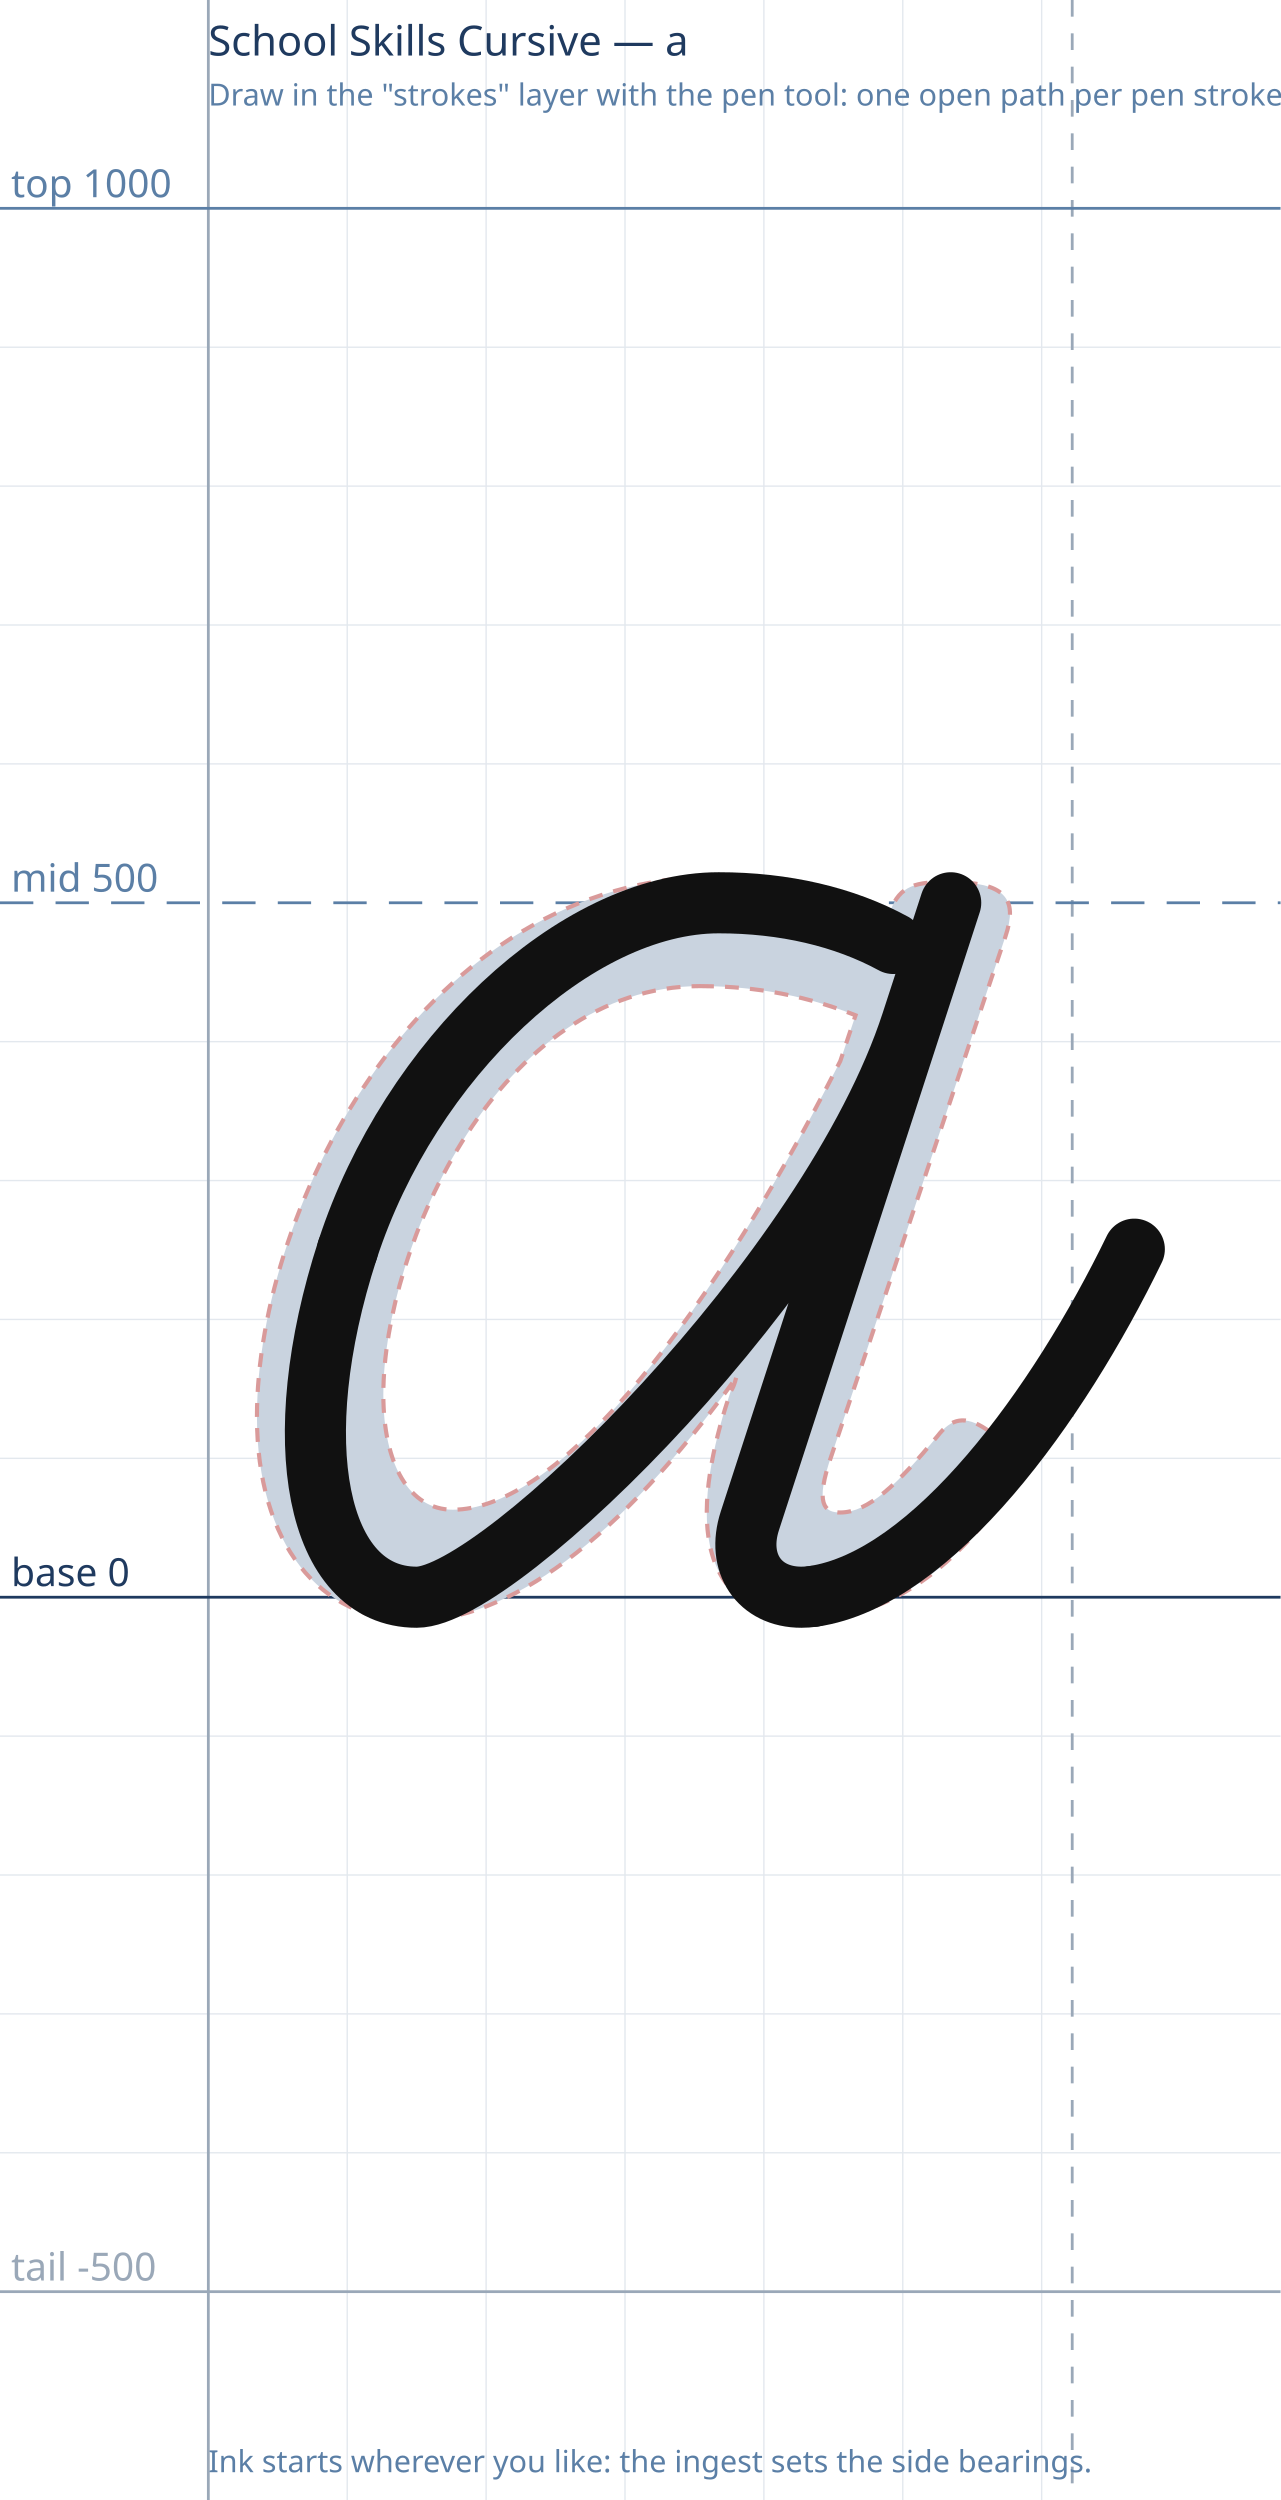
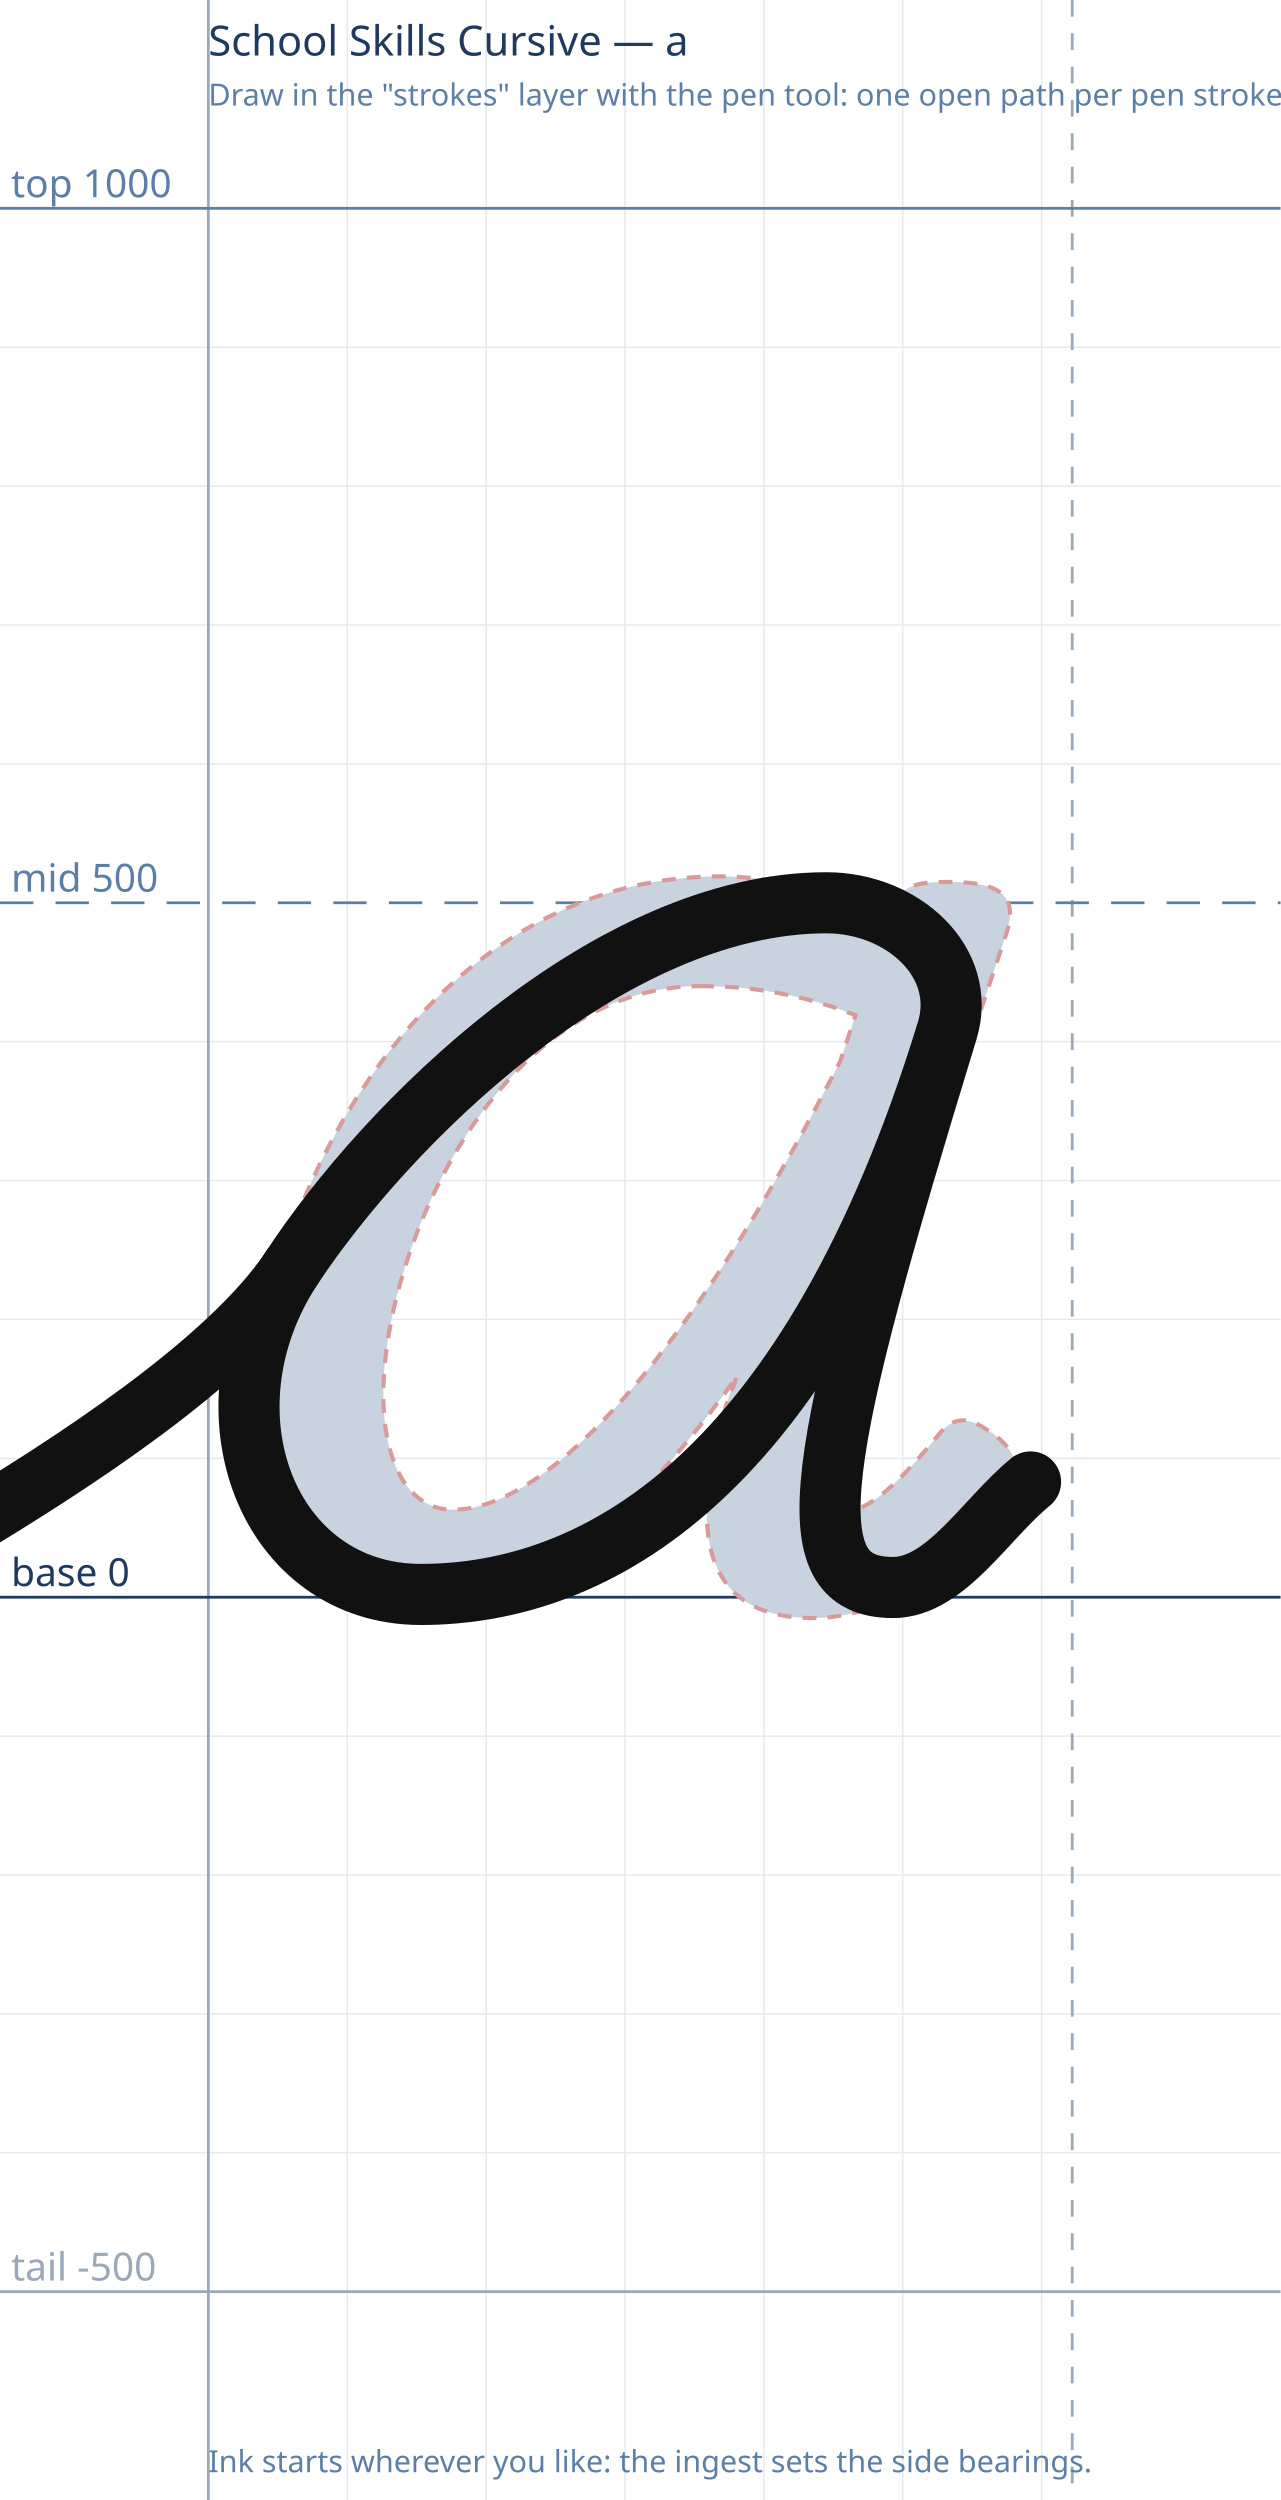
<svg xmlns="http://www.w3.org/2000/svg" width="461" height="900" viewBox="0 0 922 1800" data-hand="cursive" data-glyph="a" data-units="1000" data-origin="150" data-baseline="1150">
  <g id="ruling">
    <line x1="0" y1="1550" x2="922" y2="1550" stroke="#e3e8ee" stroke-width="1" />
    <line x1="0" y1="1450" x2="922" y2="1450" stroke="#e3e8ee" stroke-width="1" />
    <line x1="0" y1="1350" x2="922" y2="1350" stroke="#e3e8ee" stroke-width="1" />
    <line x1="0" y1="1250" x2="922" y2="1250" stroke="#e3e8ee" stroke-width="1" />
    <line x1="0" y1="1050" x2="922" y2="1050" stroke="#e3e8ee" stroke-width="1" />
    <line x1="0" y1="950" x2="922" y2="950" stroke="#e3e8ee" stroke-width="1" />
    <line x1="0" y1="850" x2="922" y2="850" stroke="#e3e8ee" stroke-width="1" />
    <line x1="0" y1="750" x2="922" y2="750" stroke="#e3e8ee" stroke-width="1" />
    <line x1="0" y1="550" x2="922" y2="550" stroke="#e3e8ee" stroke-width="1" />
    <line x1="0" y1="450" x2="922" y2="450" stroke="#e3e8ee" stroke-width="1" />
    <line x1="0" y1="350" x2="922" y2="350" stroke="#e3e8ee" stroke-width="1" />
    <line x1="0" y1="250" x2="922" y2="250" stroke="#e3e8ee" stroke-width="1" />
    <line x1="150" y1="0" x2="150" y2="1800" stroke="#e3e8ee" stroke-width="1" />
    <line x1="250" y1="0" x2="250" y2="1800" stroke="#e3e8ee" stroke-width="1" />
    <line x1="350" y1="0" x2="350" y2="1800" stroke="#e3e8ee" stroke-width="1" />
    <line x1="450" y1="0" x2="450" y2="1800" stroke="#e3e8ee" stroke-width="1" />
    <line x1="550" y1="0" x2="550" y2="1800" stroke="#e3e8ee" stroke-width="1" />
    <line x1="650" y1="0" x2="650" y2="1800" stroke="#e3e8ee" stroke-width="1" />
    <line x1="750" y1="0" x2="750" y2="1800" stroke="#e3e8ee" stroke-width="1" />
    <line x1="150" y1="0" x2="150" y2="1800" stroke="#9aa8b8" stroke-width="2" />
    <line x1="772" y1="0" x2="772" y2="1800" stroke="#9aa8b8" stroke-width="2" stroke-dasharray="12 12" />
    <line x1="0" y1="150" x2="922" y2="150" stroke="#5b7fa6" stroke-width="2" />
    <text x="8" y="142" font-family="sans-serif" font-size="28" fill="#5b7fa6">top 1000</text>
    <line x1="0" y1="650" x2="922" y2="650" stroke="#5b7fa6" stroke-width="2" stroke-dasharray="24 16" />
    <text x="8" y="642" font-family="sans-serif" font-size="28" fill="#5b7fa6">mid 500</text>
    <line x1="0" y1="1150" x2="922" y2="1150" stroke="#1f3a5f" stroke-width="2" />
    <text x="8" y="1142" font-family="sans-serif" font-size="28" fill="#1f3a5f">base 0</text>
    <line x1="0" y1="1650" x2="922" y2="1650" stroke="#9aa8b8" stroke-width="2" />
    <text x="8" y="1642" font-family="sans-serif" font-size="28" fill="#9aa8b8">tail -500</text>
  </g>
  <g id="outline-body">
    <path d="M 530 992 C 529 996 528 999 526 1002 C 505 1065 485 1165 585 1165 C 658 1165 709 1100 728 1069 C 735 1056 731 1042 710 1029 C 695 1019 685 1021 675 1034 C 646 1069 625 1089 605 1089 C 594 1089 586 1084 599 1047 L 724 674 C 733 647 724 635 683 635 C 660 635 648 637 641 656 L 640 660 C 600 641 555 631 518 631 C 306 631 185 867 185 1020 C 185 1111 230 1167 298 1167 C 366 1167 445 1110 530 992 Z M 504 710 C 535 710 573 714 616 731 L 605 764 C 499 972 396 1087 326 1087 C 295 1087 276 1055 276 1004 C 276 897 360 710 504 710 Z" fill="#c9d3df" fill-rule="evenodd" />
  </g>
  <g id="outline-reach">
    <path d="M 530 992 C 529 996 528 999 526 1002 C 505 1065 485 1165 585 1165 C 658 1165 709 1100 728 1069 C 735 1056 731 1042 710 1029 C 695 1019 685 1021 675 1034 C 646 1069 625 1089 605 1089 C 594 1089 586 1084 599 1047 L 724 674 C 733 647 724 635 683 635 C 660 635 648 637 641 656 L 640 660 C 600 641 555 631 518 631 C 306 631 185 867 185 1020 C 185 1111 230 1167 298 1167 C 366 1167 445 1110 530 992 Z M 504 710 C 535 710 573 714 616 731 L 605 764 C 499 972 396 1087 326 1087 C 295 1087 276 1055 276 1004 C 276 897 360 710 504 710 Z" fill="none" stroke="#d99a9a" stroke-width="3" stroke-dasharray="10 8" fill-rule="evenodd" />
  </g>
  <g id="notes">
    <text x="150" y="40" font-family="sans-serif" font-size="30" fill="#1f3a5f">School Skills Cursive — a</text>
    <text x="150" y="76" font-family="sans-serif" font-size="22" fill="#5b7fa6">Draw in the "strokes" layer with the pen tool: one open path per pen stroke, in the order the pen makes them. Grey is the shape; red dashes are how far the tall or hanging part goes.</text>
    <text x="150" y="1780" font-family="sans-serif" font-size="22" fill="#5b7fa6">Ink starts wherever you like: the ingest sets the side bearings.</text>
  </g>
  <g id="strokes">
-     <path id="top" d="M 643.2 679.3 C 607.8 660 564.6 650 517.5 650 C 414.7 650 295.1 761.9 250.2 900" fill="none" stroke="#111" stroke-width="44" stroke-linecap="round" stroke-linejoin="round" />
-     <path id="body" d="M 250.2 900 C 205.4 1038.1 227.7 1150 300 1150 C 360 1150 598 916 656.5 736 L 684.5 650 L 539.9 1095 C 530 1125.4 546.6 1150 577 1150 C 579.8 1150 582.6 1149.8 585.4 1149.4" fill="none" stroke="#111" stroke-width="44" stroke-linecap="round" stroke-linejoin="round" />
-     <path id="tail" d="M 585.4 1149.4 C 671.5 1137 762.1 1011.9 816.7 899.4" fill="none" stroke="#111" stroke-width="44" stroke-linecap="round" stroke-linejoin="round" />
+     <path id="lead" d="M -30 1103 C 50 1055 165 981 210 913" fill="none" stroke="#111" stroke-width="44" stroke-linecap="round" stroke-linejoin="round" />
+     <path id="body" d="M 210 913 C 278 810 438 650 595 650 C 650 650 697 693 682 742 C 583 1065 428 1148 303 1148 C 193 1148 142 1017 210 913 S 438 650 595 650 C 650 650 697 693 682 742 C 588 1049 569 1143 643 1143" fill="none" stroke="#111" stroke-width="44" stroke-linecap="round" stroke-linejoin="round" />
+     <path id="tail" d="M 643 1143 C 681 1143 710 1093 742 1067" fill="none" stroke="#111" stroke-width="44" stroke-linecap="round" stroke-linejoin="round" />
  </g>
</svg>
